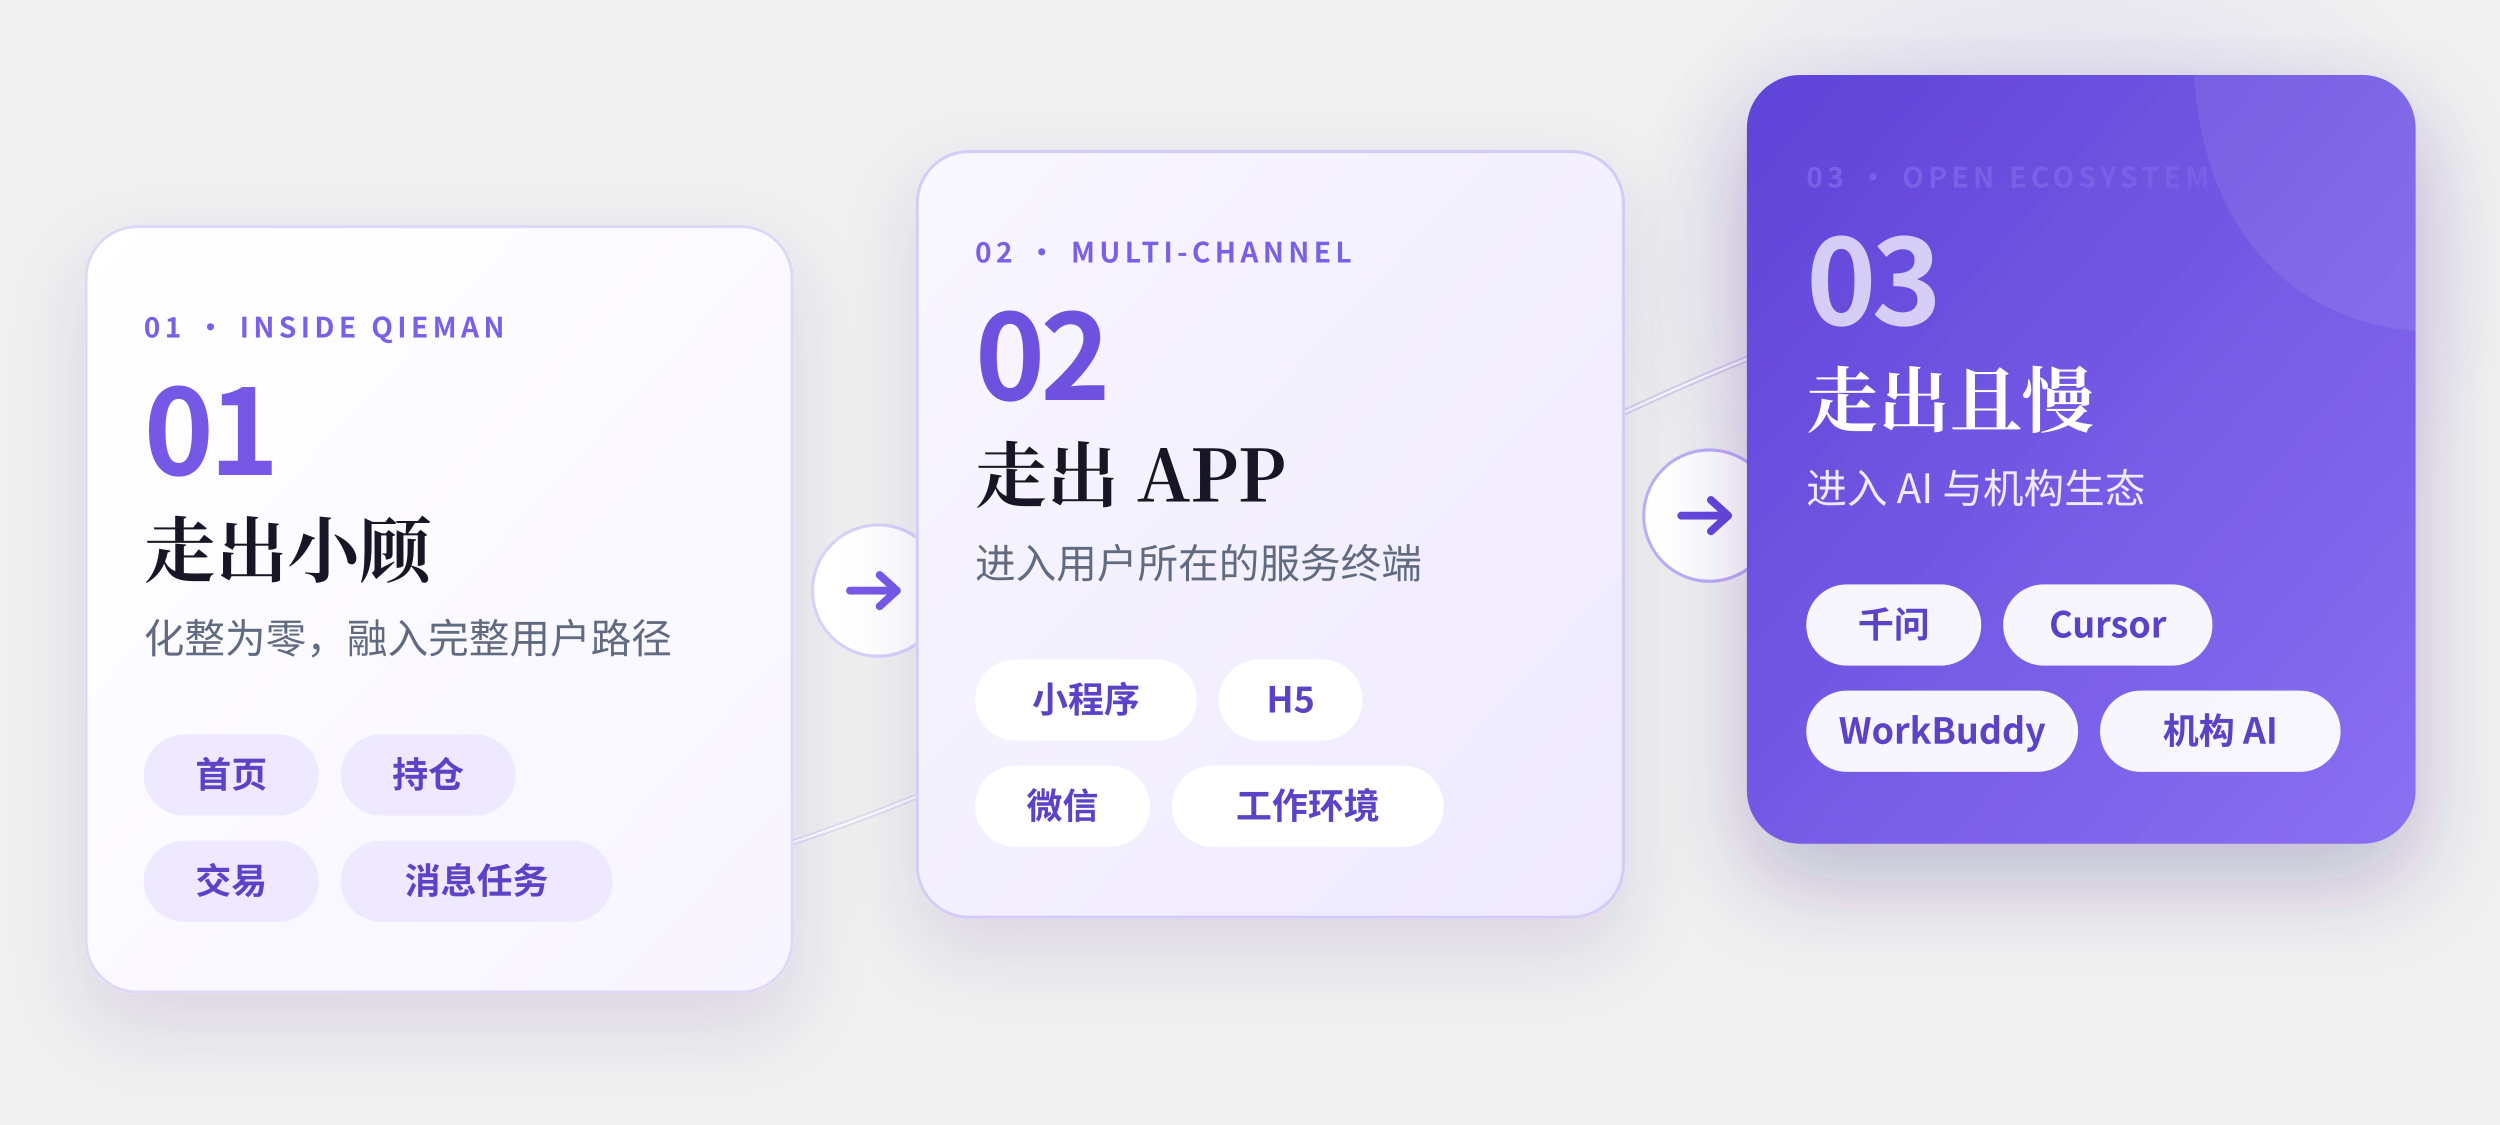
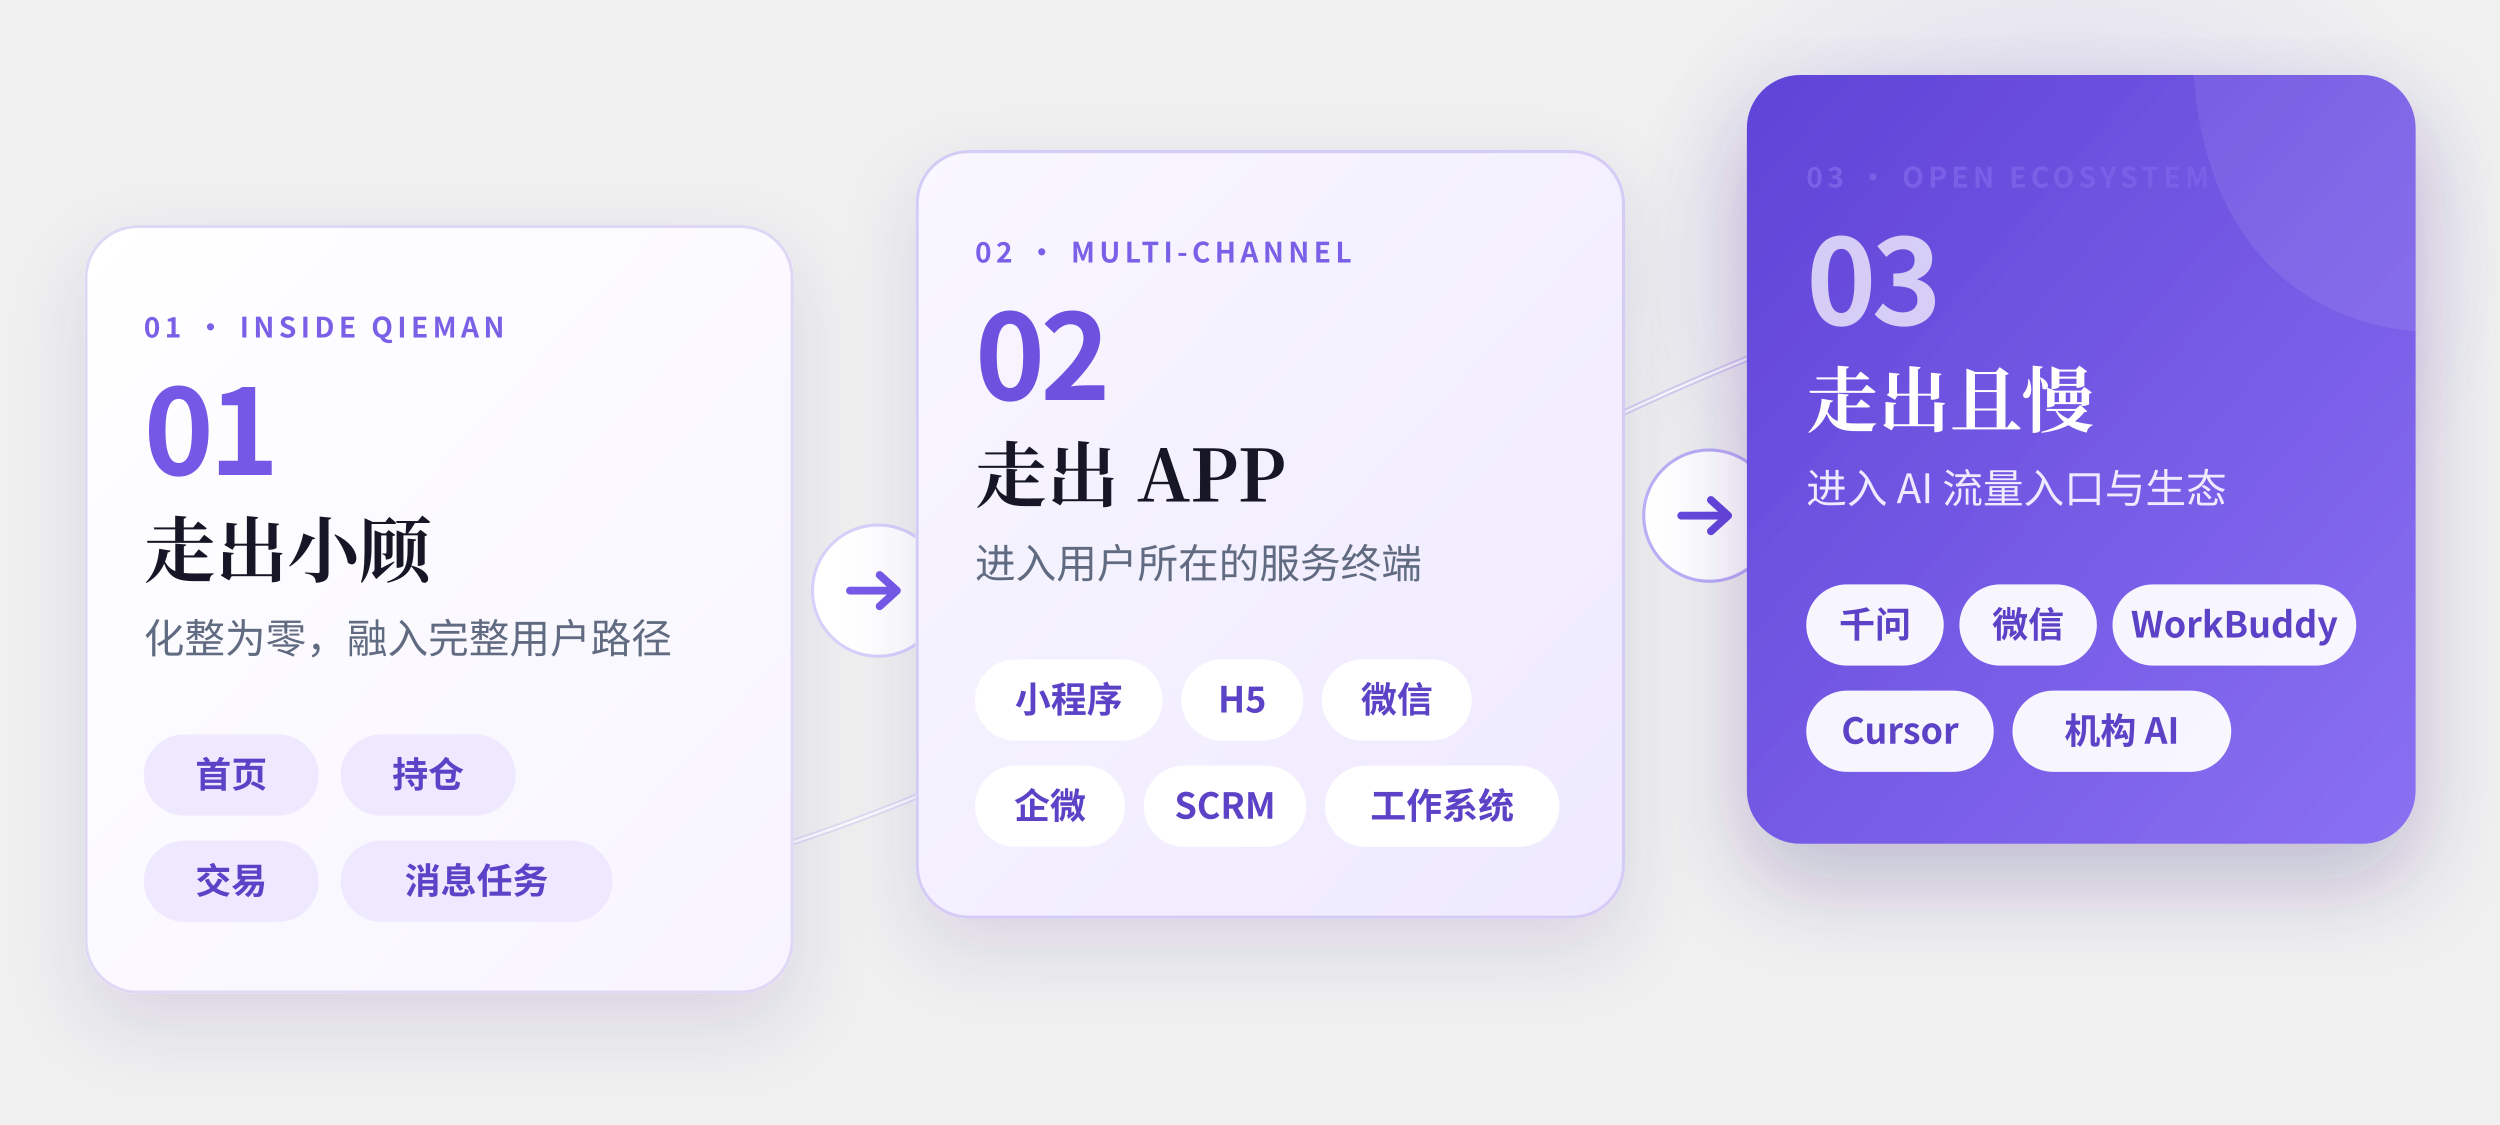
<svg xmlns="http://www.w3.org/2000/svg" width="1600" height="720" viewBox="0 0 1600 720" role="img" aria-labelledby="title desc">
  <defs>
    <linearGradient id="stageOne" x1="0" y1="0" x2="1" y2="1">
      <stop offset="0" stop-color="#ffffff" />
      <stop offset="1" stop-color="#f7f4ff" />
    </linearGradient>
    <linearGradient id="stageTwo" x1="0" y1="0" x2="1" y2="1">
      <stop offset="0" stop-color="#f9f7ff" />
      <stop offset="1" stop-color="#eee9ff" />
    </linearGradient>
    <linearGradient id="stageThree" x1="0" y1="0" x2="1" y2="1">
      <stop offset="0" stop-color="#5e43d7" />
      <stop offset="1" stop-color="#8a70f2" />
    </linearGradient>
    <linearGradient id="flow" x1="0" y1="0" x2="1" y2="0">
      <stop offset="0" stop-color="#c9bfff" />
      <stop offset="0.52" stop-color="#8e75f4" />
      <stop offset="1" stop-color="#6548dc" />
    </linearGradient>
    <radialGradient id="halo" cx="50%" cy="50%" r="50%">
      <stop offset="0" stop-color="#8064ed" stop-opacity="0.2" />
      <stop offset="1" stop-color="#8064ed" stop-opacity="0" />
    </radialGradient>
    <filter id="softShadow" x="-30%" y="-30%" width="160%" height="170%">
      <feDropShadow dx="0" dy="20" stdDeviation="24" flood-color="#3d267f" flood-opacity="0.12" />
    </filter>
    <filter id="deepShadow" x="-30%" y="-30%" width="160%" height="170%">
      <feDropShadow dx="0" dy="24" stdDeviation="28" flood-color="#35207b" flood-opacity="0.26" />
    </filter>
    <style>
      .serif{font-family:"Songti SC","STSong","Noto Serif CJK SC",serif}
      .sans{font-family:-apple-system,BlinkMacSystemFont,"PingFang SC","Noto Sans CJK SC",sans-serif}
      .number{font-size:76px;font-weight:800;letter-spacing:-3px}
      .stage{font-size:46px;font-weight:700;fill:#171927}
      .statement{font-size:26px;font-weight:500;fill:#616b80}
      .chip{font-size:23px;font-weight:650;fill:#5b43c6}
      .stageLight{fill:#ffffff}
      .statementLight{fill:#eeeaff}
      .chipLight{fill:#ffffff}
      .micro{font-size:18px;font-weight:750;letter-spacing:2.8px;fill:#7a61e7}
    </style>
  </defs>
  <ellipse cx="1320" cy="172" rx="286" ry="238" fill="url(#halo)" />
  <path d="M170 608 C430 584 632 508 812 392 C1014 262 1182 188 1454 132" fill="none" stroke="url(#flow)" stroke-width="4" stroke-linecap="round" opacity="0.24" />
  <path d="M170 608 C430 584 632 508 812 392 C1014 262 1182 188 1454 132" fill="none" stroke="#ffffff" stroke-width="1.5" stroke-linecap="round" opacity="0.9" />
  <g transform="translate(54 144)" filter="url(#softShadow)">
    <rect width="454" height="492" rx="34" fill="url(#stageOne)" />
    <rect x="1" y="1" width="452" height="490" rx="33" fill="none" stroke="#ded8f4" stroke-width="2" />
    <text x="38" y="72" class="sans micro">01 · INSIDE QIEMAN</text>
    <text x="38" y="160" class="sans number" fill="#7659e7">01</text>
    <text x="38" y="225" class="serif stage">走出小顾</text>
    <text x="38" y="274" class="sans statement">化整为零，融入完整用户路径</text>
    <g transform="translate(38 326)">
      <rect width="112" height="52" rx="26" fill="#eee9ff" />
      <text x="56" y="34" text-anchor="middle" class="sans chip">首页</text>
      <rect x="126" width="112" height="52" rx="26" fill="#eee9ff" />
      <text x="182" y="34" text-anchor="middle" class="sans chip">持仓</text>
      <rect y="68" width="112" height="52" rx="26" fill="#eee9ff" />
      <text x="56" y="102" text-anchor="middle" class="sans chip">交易</text>
      <rect x="126" y="68" width="174" height="52" rx="26" fill="#eee9ff" />
      <text x="213" y="102" text-anchor="middle" class="sans chip">消息任务</text>
    </g>
  </g>
  <g transform="translate(520 336)">
    <circle cx="42" cy="42" r="42" fill="#ffffff" stroke="#d8d0fa" stroke-width="2" />
    <path d="M24 42h29m-10-10 11 10-11 10" fill="none" stroke="#7659e7" stroke-width="5" stroke-linecap="round" stroke-linejoin="round" />
  </g>
  <g transform="translate(586 96)" filter="url(#softShadow)">
    <rect width="454" height="492" rx="34" fill="url(#stageTwo)" />
    <rect x="1" y="1" width="452" height="490" rx="33" fill="none" stroke="#d5ccf5" stroke-width="2" />
    <text x="38" y="72" class="sans micro">02 · MULTI-CHANNEL</text>
    <text x="38" y="160" class="sans number" fill="#6e51df">02</text>
    <text x="38" y="225" class="serif stage">走出 APP</text>
    <text x="38" y="274" class="sans statement">进入用户所在的服务终端</text>
    <g transform="translate(38 326)">
-       <rect width="142" height="52" rx="26" fill="#ffffff" />
-       <text x="71" y="34" text-anchor="middle" class="sans chip">小程序</text>
-       <rect x="156" width="92" height="52" rx="26" fill="#ffffff" />
-       <text x="202" y="34" text-anchor="middle" class="sans chip">H5</text>
-       <rect y="68" width="112" height="52" rx="26" fill="#ffffff" />
-       <text x="56" y="102" text-anchor="middle" class="sans chip">微信</text>
-       <rect x="126" y="68" width="174" height="52" rx="26" fill="#ffffff" />
-       <text x="213" y="102" text-anchor="middle" class="sans chip">工作环境</text>
+       <rect width="120" height="52" rx="26" fill="#ffffff" />
+       <text x="60" y="34" text-anchor="middle" class="sans chip">小程序</text>
+       <rect x="132" width="78" height="52" rx="26" fill="#ffffff" />
+       <text x="171" y="34" text-anchor="middle" class="sans chip">H5</text>
+       <rect x="222" width="96" height="52" rx="26" fill="#ffffff" />
+       <text x="270" y="34" text-anchor="middle" class="sans chip">微信</text>
+       <rect y="68" width="96" height="52" rx="26" fill="#ffffff" />
+       <text x="48" y="102" text-anchor="middle" class="sans chip">企微</text>
+       <rect x="108" y="68" width="104" height="52" rx="26" fill="#ffffff" />
+       <text x="160" y="102" text-anchor="middle" class="sans chip">SCRM</text>
+       <rect x="224" y="68" width="150" height="52" rx="26" fill="#ffffff" />
+       <text x="299" y="102" text-anchor="middle" class="sans chip">工作系统</text>
    </g>
  </g>
  <g transform="translate(1052 288)">
    <circle cx="42" cy="42" r="42" fill="#ffffff" stroke="#bbaef7" stroke-width="2" />
    <path d="M24 42h29m-10-10 11 10-11 10" fill="none" stroke="#6548dc" stroke-width="5" stroke-linecap="round" stroke-linejoin="round" />
  </g>
  <g transform="translate(1118 48)" filter="url(#deepShadow)">
    <rect width="428" height="492" rx="34" fill="url(#stageThree)" />
    <path d="M286 0h108a34 34 0 0 1 34 34v130c-78-7-135-62-142-164Z" fill="#ffffff" opacity="0.08" />
    <text x="38" y="72" class="sans micro stageLight">03 · OPEN ECOSYSTEM</text>
    <text x="38" y="160" class="sans number" fill="#ffffff" opacity="0.72">03</text>
    <text x="38" y="225" class="serif stage stageLight">走出且慢</text>
-     <text x="38" y="274" class="sans statement statementLight">进入 AI 与机构生态</text>
+     <text x="38" y="274" class="sans statement statementLight">进入 AI 流量入口与生态</text>
    <g transform="translate(38 326)">
-       <rect width="112" height="52" rx="26" fill="#ffffff" opacity="0.94" />
-       <text x="56" y="34" text-anchor="middle" class="sans chip">千问</text>
-       <rect x="126" width="134" height="52" rx="26" fill="#ffffff" opacity="0.94" />
-       <text x="193" y="34" text-anchor="middle" class="sans chip">Cursor</text>
-       <rect y="68" width="174" height="52" rx="26" fill="#ffffff" opacity="0.94" />
-       <text x="87" y="102" text-anchor="middle" class="sans chip">WorkBuddy</text>
-       <rect x="188" y="68" width="154" height="52" rx="26" fill="#ffffff" opacity="0.94" />
-       <text x="265" y="102" text-anchor="middle" class="sans chip">机构 AI</text>
+       <rect width="88" height="52" rx="26" fill="#ffffff" opacity="0.94" />
+       <text x="44" y="34" text-anchor="middle" class="sans chip">千问</text>
+       <rect x="98" width="88" height="52" rx="26" fill="#ffffff" opacity="0.94" />
+       <text x="142" y="34" text-anchor="middle" class="sans chip">微信</text>
+       <rect x="196" width="156" height="52" rx="26" fill="#ffffff" opacity="0.94" />
+       <text x="274" y="34" text-anchor="middle" class="sans chip">WorkBuddy</text>
+       <rect y="68" width="120" height="52" rx="26" fill="#ffffff" opacity="0.94" />
+       <text x="60" y="102" text-anchor="middle" class="sans chip">Cursor</text>
+       <rect x="132" y="68" width="140" height="52" rx="26" fill="#ffffff" opacity="0.94" />
+       <text x="202" y="102" text-anchor="middle" class="sans chip">机构 AI</text>
    </g>
  </g>
</svg>
